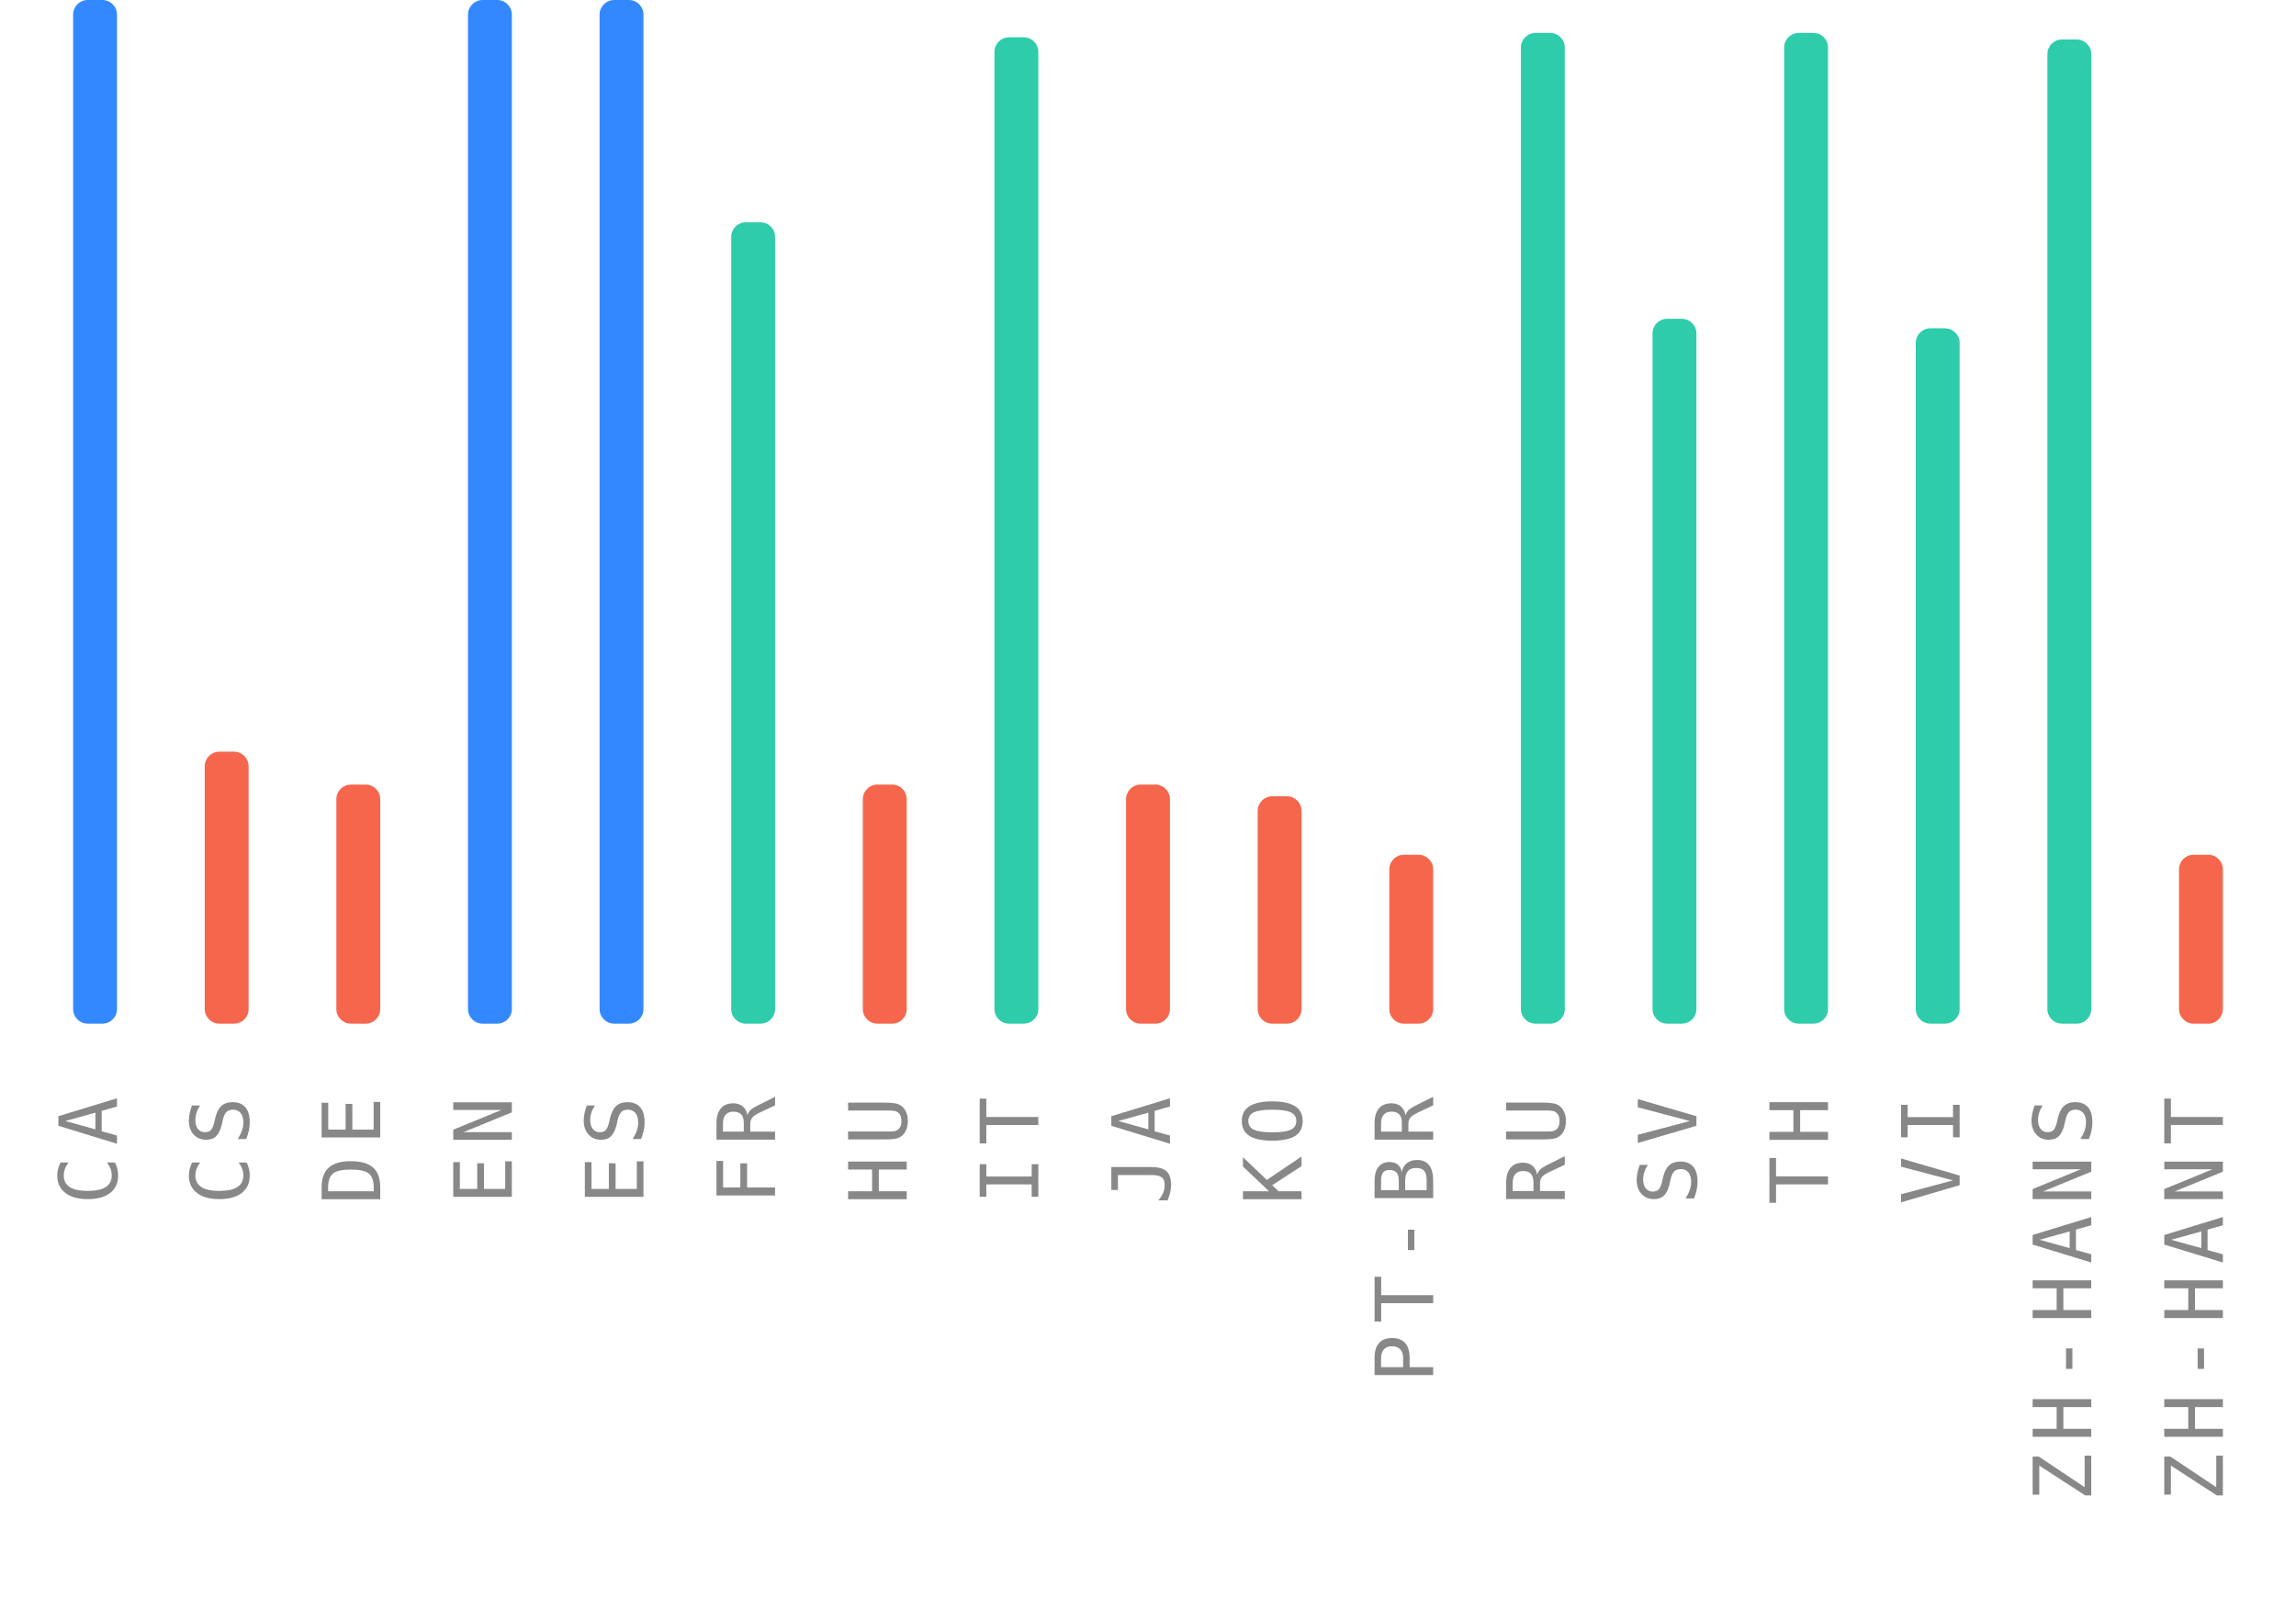
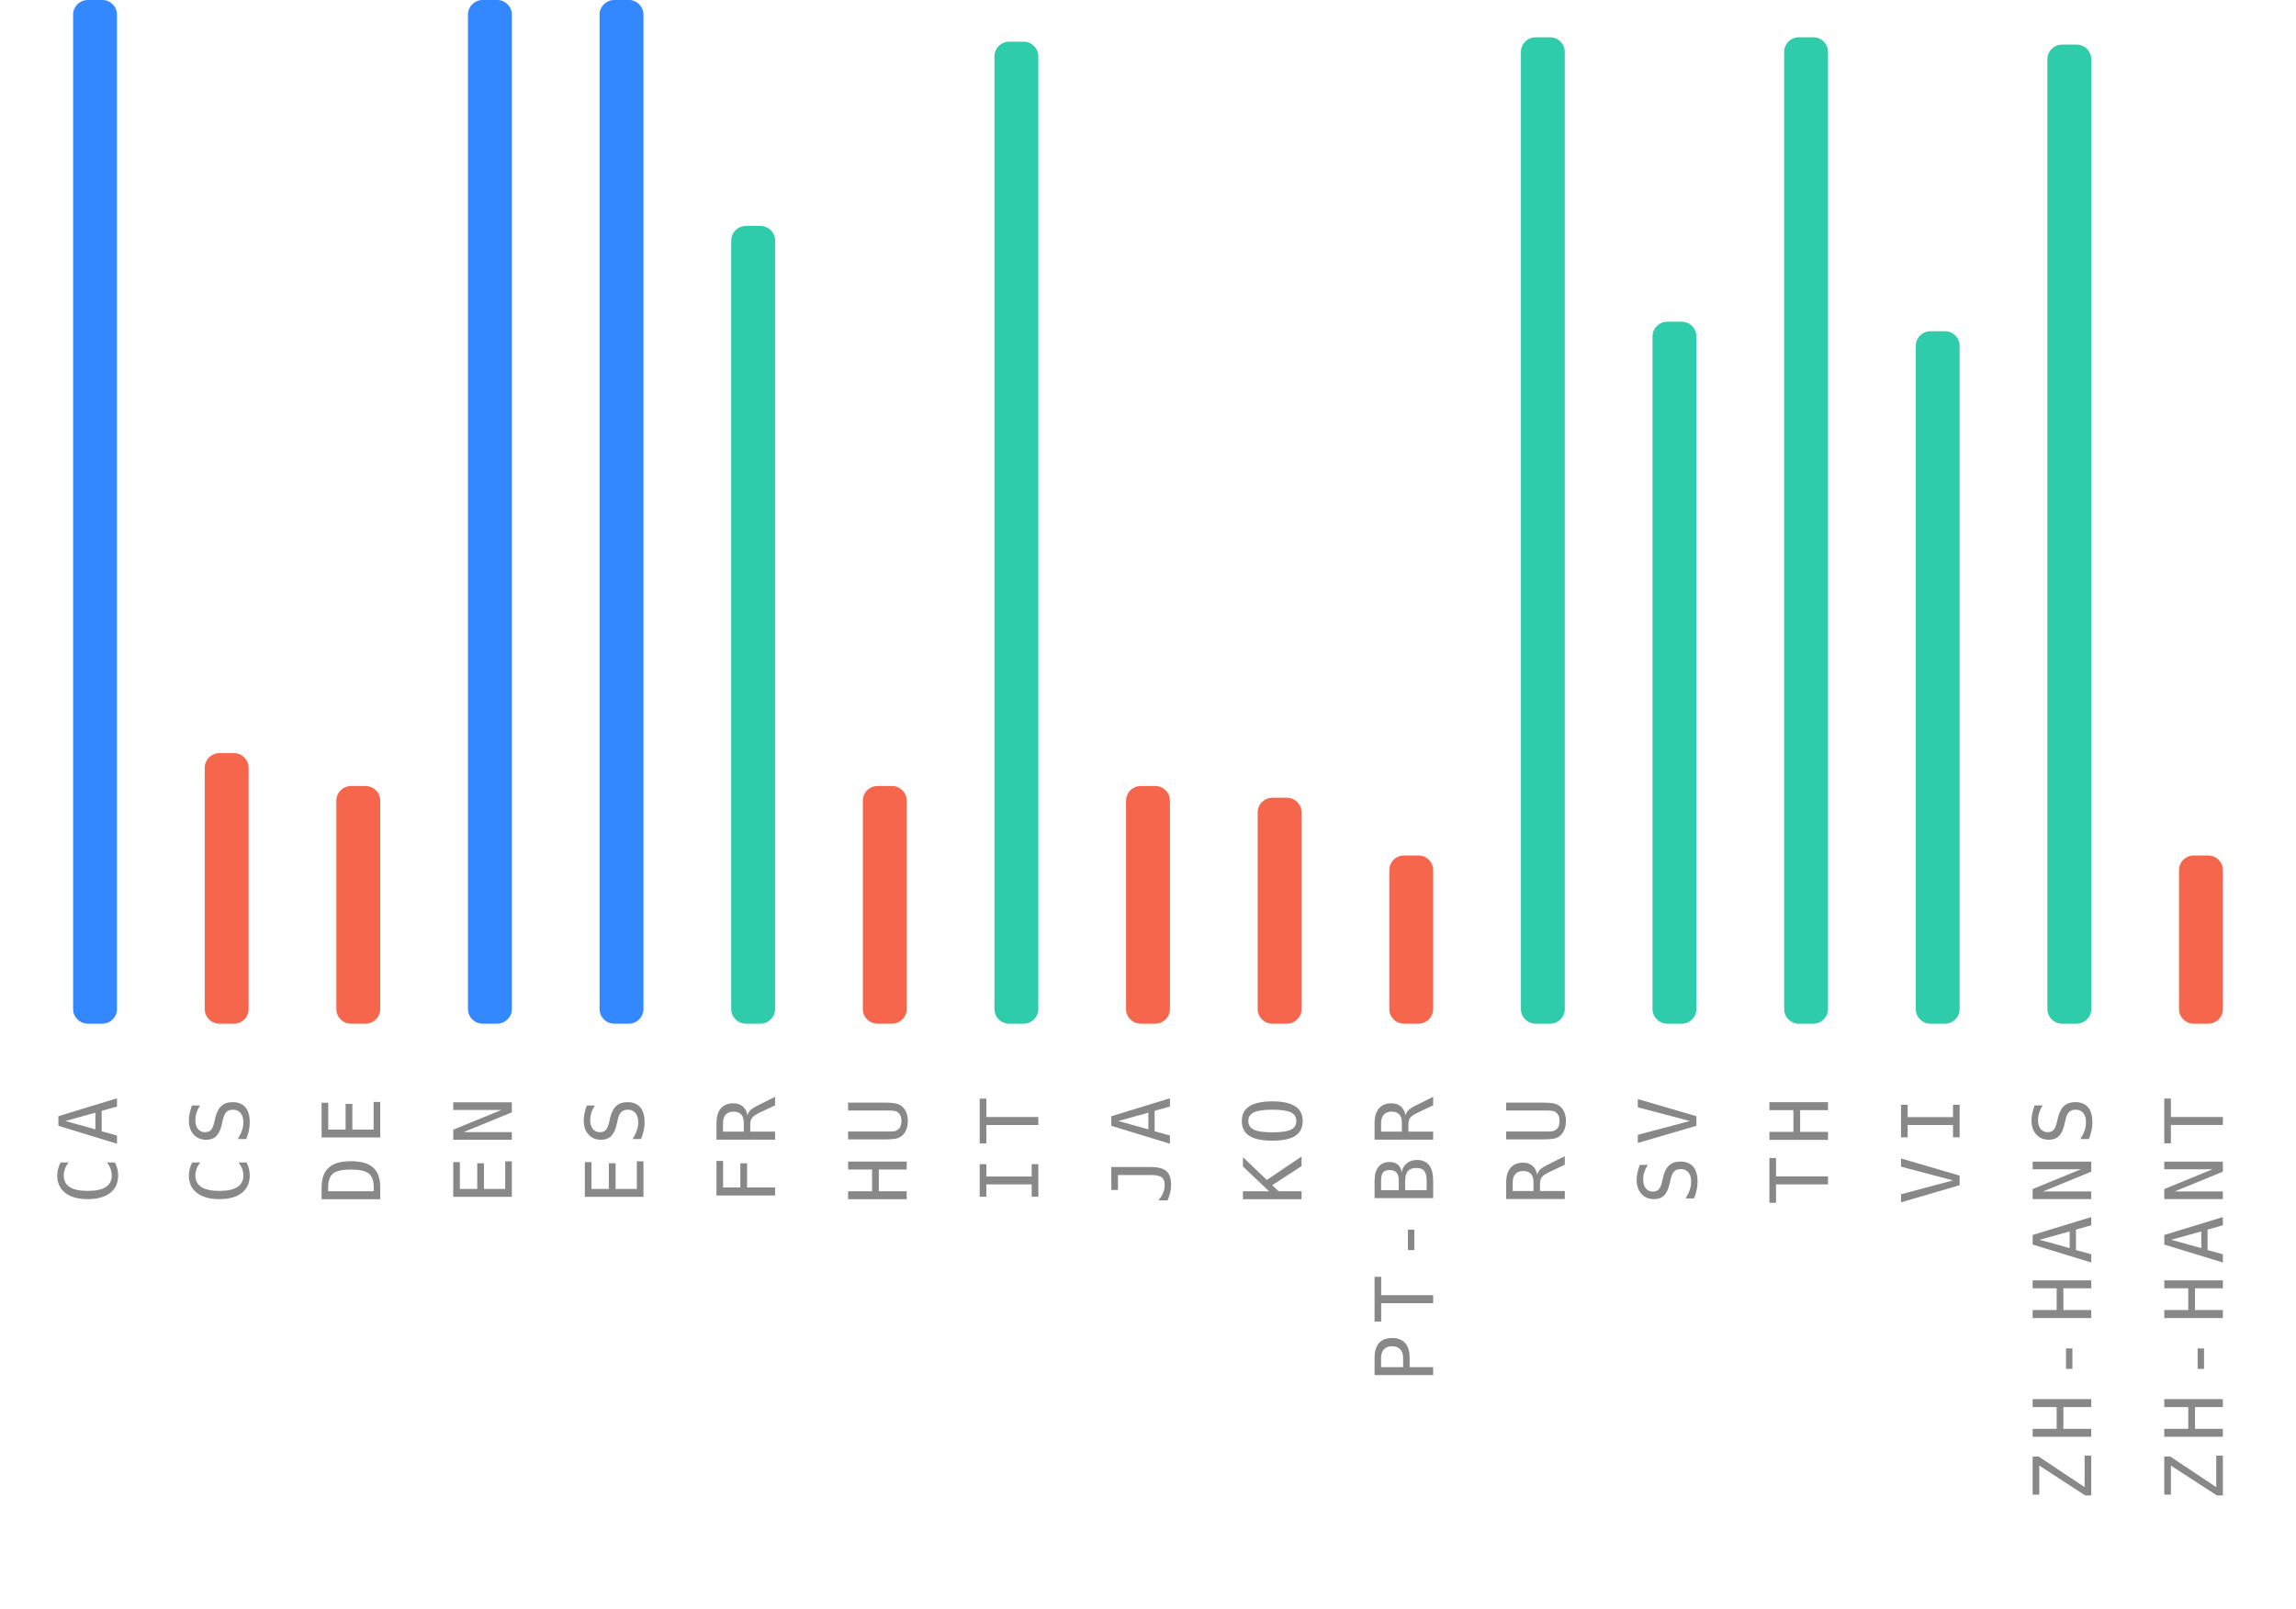
<svg xmlns="http://www.w3.org/2000/svg" width="314" height="220">
  <g>
    <text style="font-size: 11px; font-family: monospace; letter-spacing: 1.5px; fill: #888; text-anchor: end;" x="-150" y="16" transform="rotate(-90)">CA</text>
    <rect style="fill: #3388ff;" height="140" width="6" rx="2" y="0" x="10" />
    <text style="font-size: 11px; font-family: monospace; letter-spacing: 1.5px; fill: #888; text-anchor: end;" x="-150" y="34" transform="rotate(-90)">CS</text>
-     <rect style="fill: #f6664c;" height="37.2" width="6" rx="2" y="102.8" x="28" />
+     <rect style="fill: #f6664c;" height="37" width="6" rx="2" y="103" x="28" />
    <text style="font-size: 11px; font-family: monospace; letter-spacing: 1.5px; fill: #888; text-anchor: end;" x="-150" y="52" transform="rotate(-90)">DE</text>
-     <rect style="fill: #f6664c;" height="32.7" width="6" rx="2" y="107.3" x="46" />
+     <rect style="fill: #f6664c;" height="32.5" width="6" rx="2" y="107.5" x="46" />
    <text style="font-size: 11px; font-family: monospace; letter-spacing: 1.5px; fill: #888; text-anchor: end;" x="-150" y="70" transform="rotate(-90)">EN</text>
    <rect style="fill: #3388ff;" height="140" width="6" rx="2" y="0" x="64" />
    <text style="font-size: 11px; font-family: monospace; letter-spacing: 1.5px; fill: #888; text-anchor: end;" x="-150" y="88" transform="rotate(-90)">ES</text>
    <rect style="fill: #3388ff;" height="140" width="6" rx="2" y="0" x="82" />
    <text style="font-size: 11px; font-family: monospace; letter-spacing: 1.5px; fill: #888; text-anchor: end;" x="-150" y="106" transform="rotate(-90)">FR</text>
-     <rect style="fill: #2eccaa;" height="109.6" width="6" rx="2" y="30.4" x="100" />
+     <rect style="fill: #2eccaa;" height="109.1" width="6" rx="2" y="30.9" x="100" />
    <text style="font-size: 11px; font-family: monospace; letter-spacing: 1.5px; fill: #888; text-anchor: end;" x="-150" y="124" transform="rotate(-90)">HU</text>
-     <rect style="fill: #f6664c;" height="32.7" width="6" rx="2" y="107.3" x="118" />
+     <rect style="fill: #f6664c;" height="32.5" width="6" rx="2" y="107.5" x="118" />
    <text style="font-size: 11px; font-family: monospace; letter-spacing: 1.5px; fill: #888; text-anchor: end;" x="-150" y="142" transform="rotate(-90)">IT</text>
-     <rect style="fill: #2eccaa;" height="134.9" width="6" rx="2" y="5.1" x="136" />
+     <rect style="fill: #2eccaa;" height="134.3" width="6" rx="2" y="5.7" x="136" />
    <text style="font-size: 11px; font-family: monospace; letter-spacing: 1.5px; fill: #888; text-anchor: end;" x="-150" y="160" transform="rotate(-90)">JA</text>
-     <rect style="fill: #f6664c;" height="32.7" width="6" rx="2" y="107.3" x="154" />
+     <rect style="fill: #f6664c;" height="32.5" width="6" rx="2" y="107.5" x="154" />
    <text style="font-size: 11px; font-family: monospace; letter-spacing: 1.5px; fill: #888; text-anchor: end;" x="-150" y="178" transform="rotate(-90)">KO</text>
-     <rect style="fill: #f6664c;" height="31.1" width="6" rx="2" y="108.9" x="172" />
+     <rect style="fill: #f6664c;" height="30.9" width="6" rx="2" y="109.1" x="172" />
    <text style="font-size: 11px; font-family: monospace; letter-spacing: 1.5px; fill: #888; text-anchor: end;" x="-150" y="196" transform="rotate(-90)">PT-BR</text>
-     <rect style="fill: #f6664c;" height="23.1" width="6" rx="2" y="116.9" x="190" />
+     <rect style="fill: #f6664c;" height="23" width="6" rx="2" y="117" x="190" />
    <text style="font-size: 11px; font-family: monospace; letter-spacing: 1.5px; fill: #888; text-anchor: end;" x="-150" y="214" transform="rotate(-90)">RU</text>
-     <rect style="fill: #2eccaa;" height="135.5" width="6" rx="2" y="4.5" x="208" />
+     <rect style="fill: #2eccaa;" height="134.9" width="6" rx="2" y="5.1" x="208" />
    <text style="font-size: 11px; font-family: monospace; letter-spacing: 1.5px; fill: #888; text-anchor: end;" x="-150" y="232" transform="rotate(-90)">SV</text>
-     <rect style="fill: #2eccaa;" height="96.4" width="6" rx="2" y="43.6" x="226" />
+     <rect style="fill: #2eccaa;" height="96" width="6" rx="2" y="44" x="226" />
    <text style="font-size: 11px; font-family: monospace; letter-spacing: 1.5px; fill: #888; text-anchor: end;" x="-150" y="250" transform="rotate(-90)">TH</text>
-     <rect style="fill: #2eccaa;" height="135.5" width="6" rx="2" y="4.5" x="244" />
+     <rect style="fill: #2eccaa;" height="134.9" width="6" rx="2" y="5.1" x="244" />
    <text style="font-size: 11px; font-family: monospace; letter-spacing: 1.5px; fill: #888; text-anchor: end;" x="-150" y="268" transform="rotate(-90)">VI</text>
-     <rect style="fill: #2eccaa;" height="95.1" width="6" rx="2" y="44.9" x="262" />
+     <rect style="fill: #2eccaa;" height="94.7" width="6" rx="2" y="45.3" x="262" />
    <text style="font-size: 11px; font-family: monospace; letter-spacing: 1.5px; fill: #888; text-anchor: end;" x="-150" y="286" transform="rotate(-90)">ZH-HANS</text>
-     <rect style="fill: #2eccaa;" height="134.6" width="6" rx="2" y="5.4" x="280" />
+     <rect style="fill: #2eccaa;" height="133.9" width="6" rx="2" y="6.1" x="280" />
    <text style="font-size: 11px; font-family: monospace; letter-spacing: 1.5px; fill: #888; text-anchor: end;" x="-150" y="304" transform="rotate(-90)">ZH-HANT</text>
-     <rect style="fill: #f6664c;" height="23.1" width="6" rx="2" y="116.9" x="298" />
+     <rect style="fill: #f6664c;" height="23" width="6" rx="2" y="117" x="298" />
  </g>
</svg>
